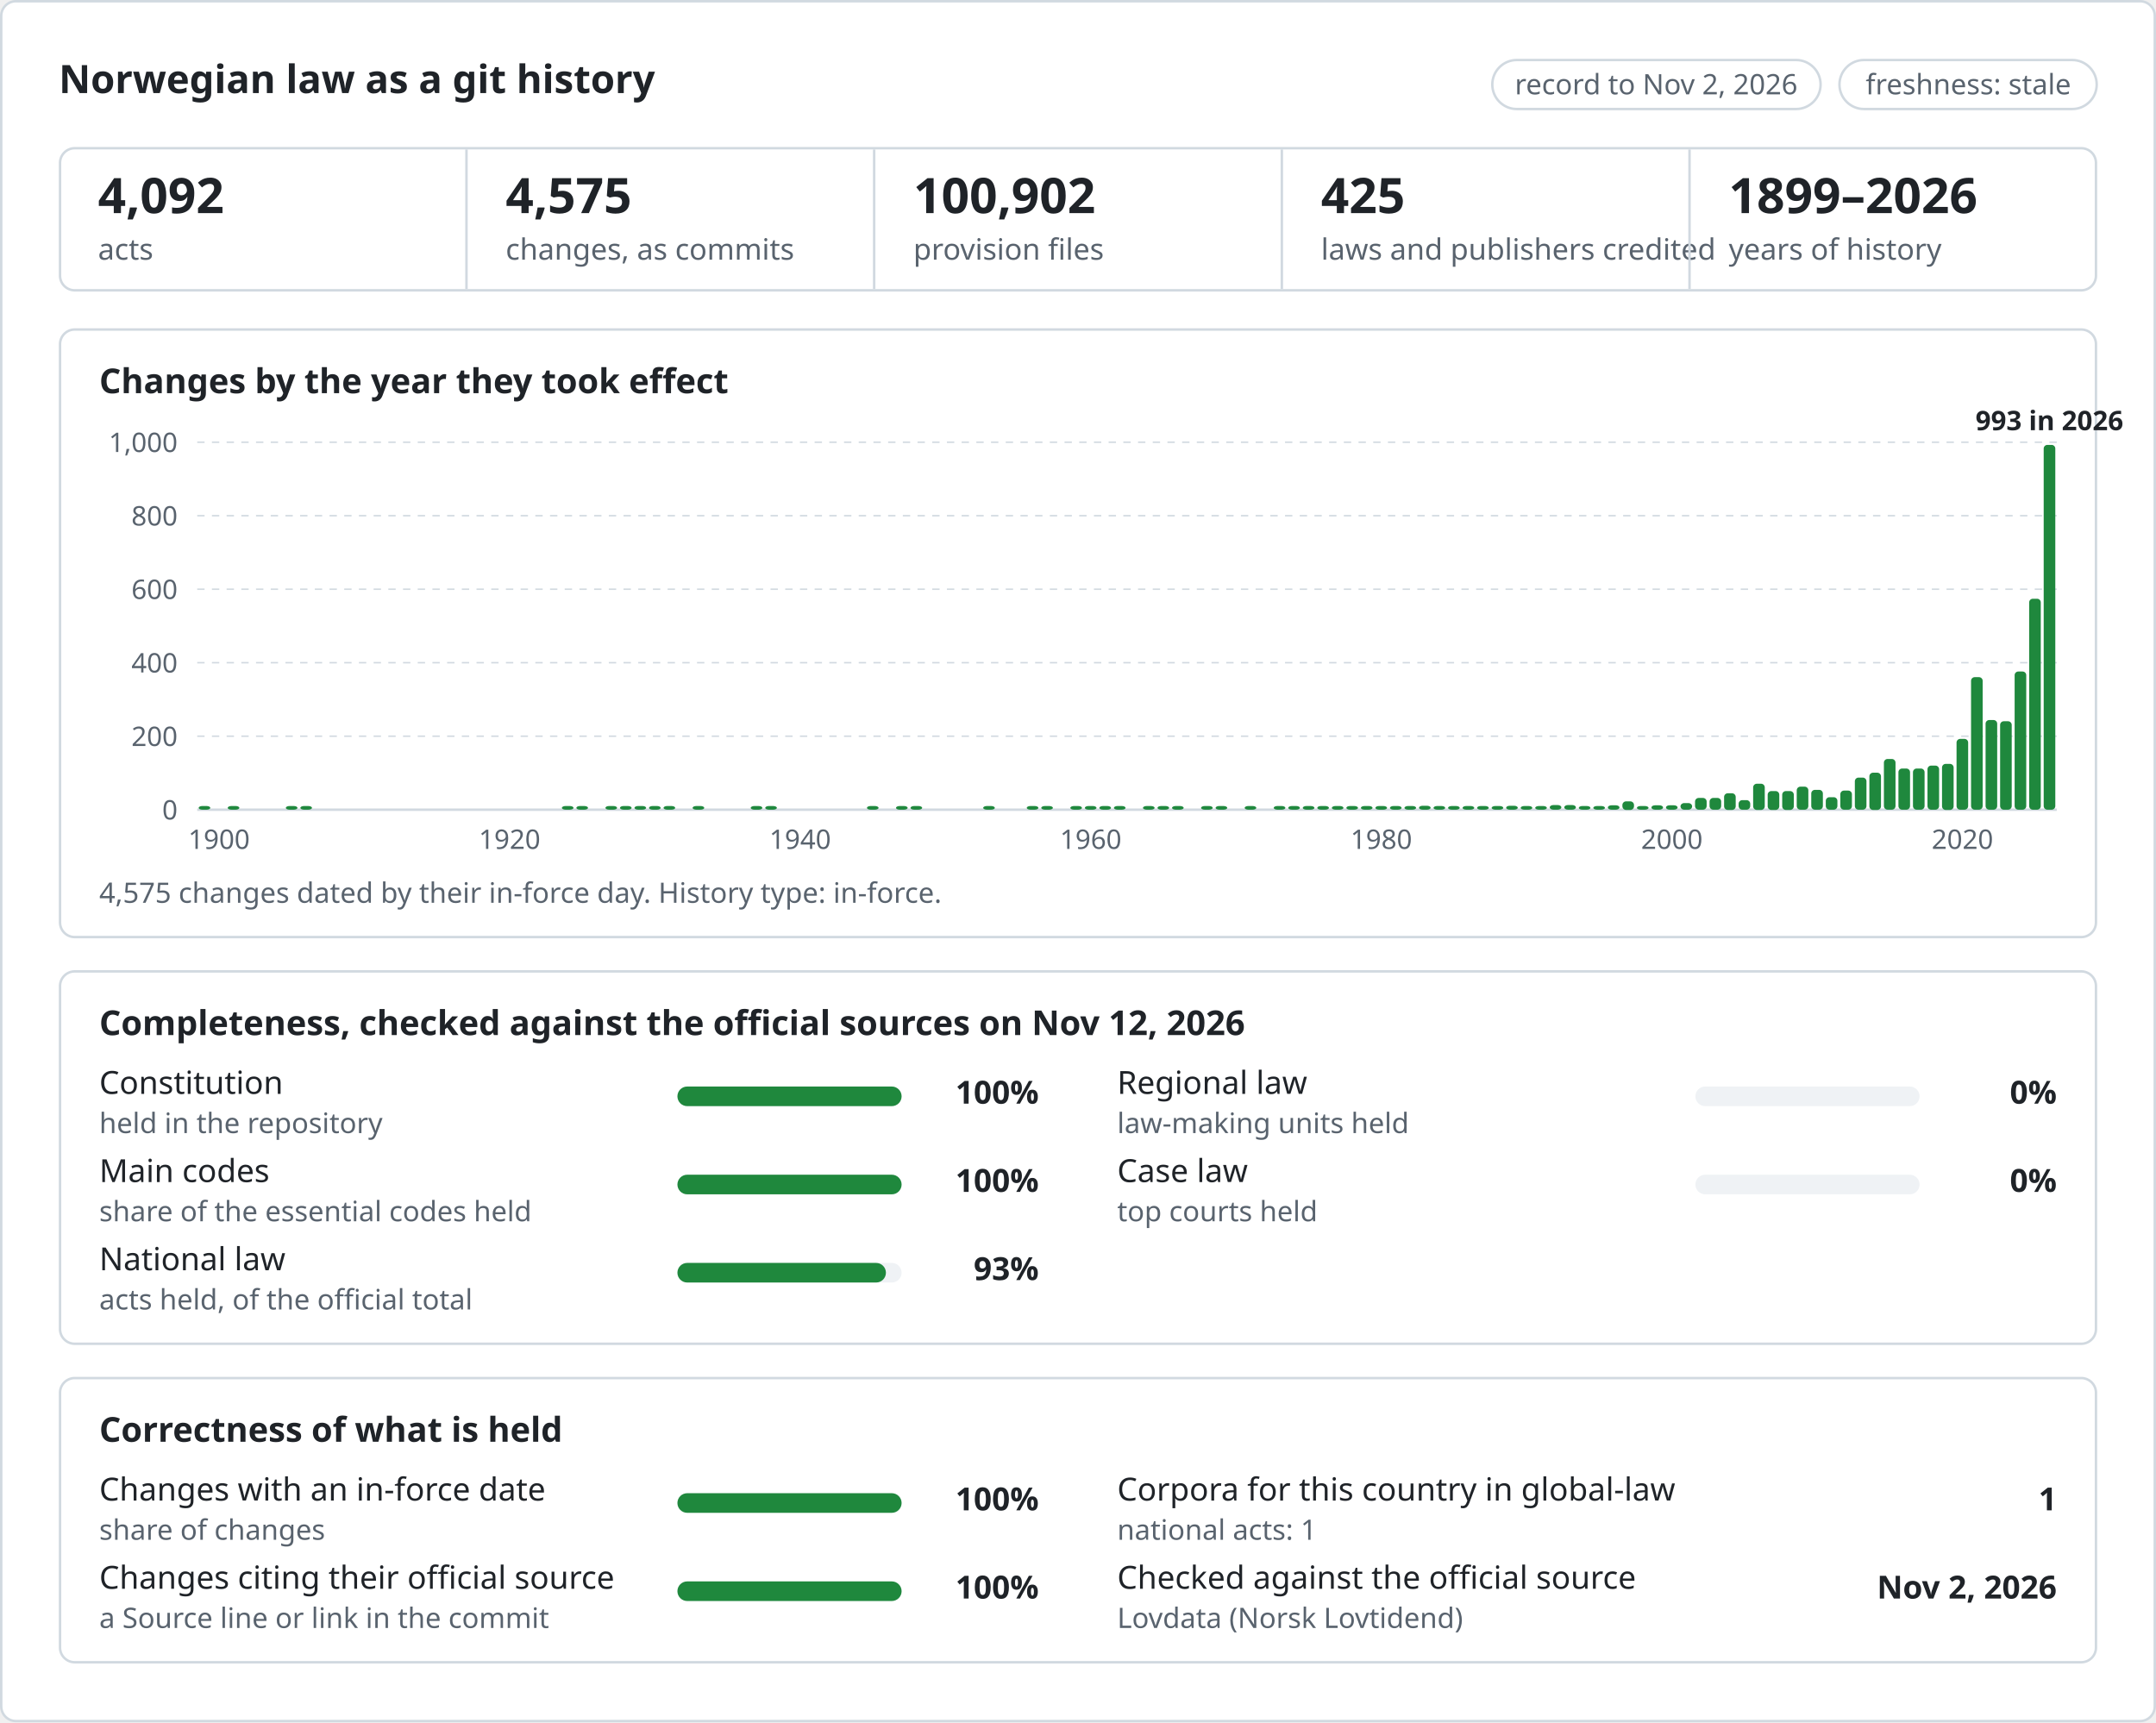
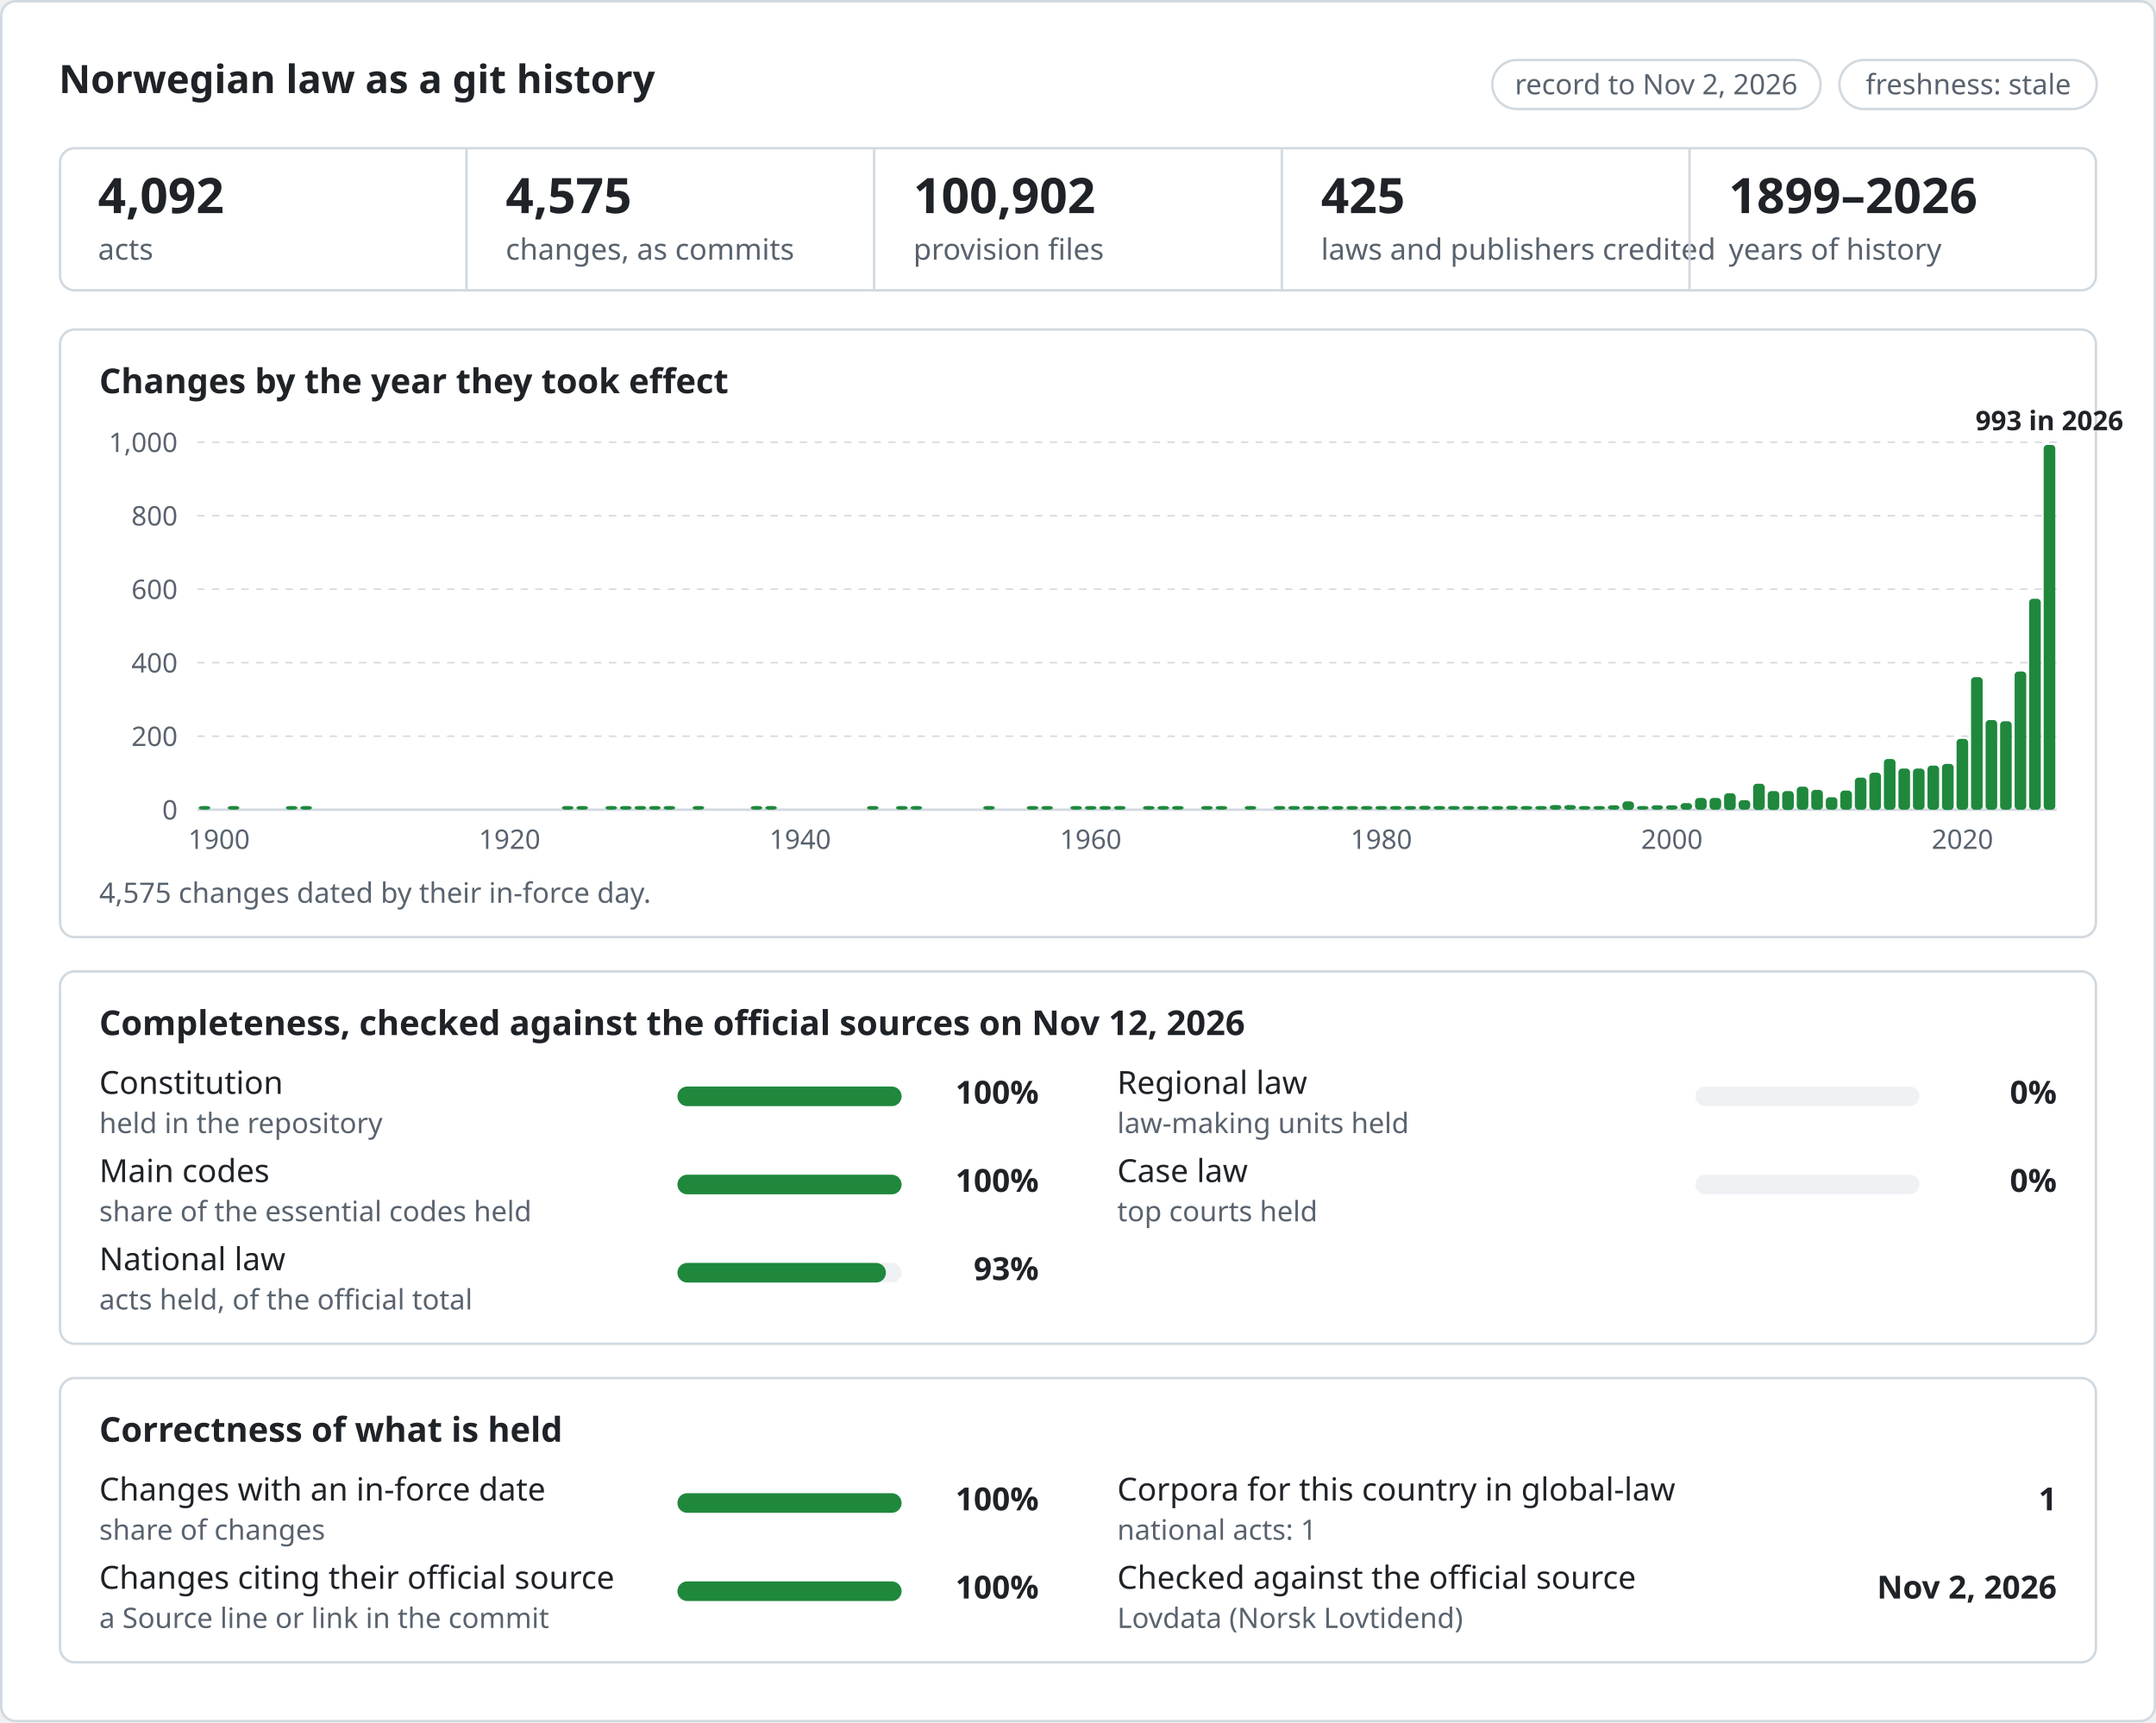
<svg xmlns="http://www.w3.org/2000/svg" width="880" height="703" viewBox="0 0 880 703" font-family="-apple-system,BlinkMacSystemFont,Segoe UI,Noto Sans,Helvetica,Arial,sans-serif">
  <rect x="0.5" y="0.5" width="879" height="702" rx="6" fill="#ffffff" stroke="#d1d9e0" />
  <text x="24" y="38" font-size="16" font-weight="600" fill="#1f2328">Norwegian law as a git history</text>
  <rect x="609.1" y="24.5" width="134" height="20" rx="10" fill="none" stroke="#d1d9e0" />
  <text x="676.0" y="38.5" font-size="11.5" font-weight="500" text-anchor="middle" fill="#59636e">record to Nov 2, 2026</text>
  <rect x="750.8" y="24.5" width="105" height="20" rx="10" fill="none" stroke="#d1d9e0" />
  <text x="803.4" y="38.5" font-size="11.5" font-weight="500" text-anchor="middle" fill="#59636e">freshness: stale</text>
  <rect x="24.5" y="60.5" width="831" height="58" rx="6" fill="#ffffff" stroke="#d1d9e0" />
  <text x="40.0" y="87" font-size="20" font-weight="600" fill="#1f2328">4,092</text>
  <text x="40.0" y="106" font-size="12" fill="#59636e">acts</text>
  <line x1="190.4" y1="61" x2="190.4" y2="118" stroke="#d1d9e0" />
  <text x="206.4" y="87" font-size="20" font-weight="600" fill="#1f2328">4,575</text>
  <text x="206.4" y="106" font-size="12" fill="#59636e">changes, as commits</text>
  <line x1="356.8" y1="61" x2="356.8" y2="118" stroke="#d1d9e0" />
  <text x="372.8" y="87" font-size="20" font-weight="600" fill="#1f2328">100,902</text>
  <text x="372.8" y="106" font-size="12" fill="#59636e">provision files</text>
  <line x1="523.2" y1="61" x2="523.2" y2="118" stroke="#d1d9e0" />
  <text x="539.2" y="87" font-size="20" font-weight="600" fill="#1f2328">425</text>
  <text x="539.2" y="106" font-size="12" fill="#59636e" textLength="142" lengthAdjust="spacingAndGlyphs">laws and publishers credited</text>
  <line x1="689.6" y1="61" x2="689.6" y2="118" stroke="#d1d9e0" />
  <text x="705.6" y="87" font-size="20" font-weight="600" fill="#1f2328">1899–2026</text>
  <text x="705.6" y="106" font-size="12" fill="#59636e">years of history</text>
  <rect x="24.5" y="134.5" width="831" height="248" rx="6" fill="#ffffff" stroke="#d1d9e0" />
  <text x="40.5" y="160.5" font-size="14" font-weight="600" fill="#1f2328">Changes by the year they took effect</text>
  <line x1="80.5" y1="330.5" x2="839.5" y2="330.5" stroke="#d1d9e0" stroke-width="1" />
  <text x="72.5" y="334.5" font-size="11" text-anchor="end" fill="#59636e">0</text>
  <line x1="80.5" y1="300.5" x2="839.5" y2="300.5" stroke="#d1d9e0" stroke-width="0.6" stroke-dasharray="3 3" />
  <text x="72.5" y="304.5" font-size="11" text-anchor="end" fill="#59636e">200</text>
  <line x1="80.5" y1="270.5" x2="839.5" y2="270.5" stroke="#d1d9e0" stroke-width="0.6" stroke-dasharray="3 3" />
  <text x="72.5" y="274.5" font-size="11" text-anchor="end" fill="#59636e">400</text>
  <line x1="80.5" y1="240.5" x2="839.5" y2="240.5" stroke="#d1d9e0" stroke-width="0.6" stroke-dasharray="3 3" />
  <text x="72.5" y="244.5" font-size="11" text-anchor="end" fill="#59636e">600</text>
  <line x1="80.5" y1="210.5" x2="839.5" y2="210.5" stroke="#d1d9e0" stroke-width="0.6" stroke-dasharray="3 3" />
  <text x="72.5" y="214.5" font-size="11" text-anchor="end" fill="#59636e">800</text>
  <line x1="80.5" y1="180.5" x2="839.5" y2="180.5" stroke="#d1d9e0" stroke-width="0.6" stroke-dasharray="3 3" />
  <text x="72.5" y="184.5" font-size="11" text-anchor="end" fill="#59636e">1,000</text>
  <rect x="81.09" y="329.0" width="4.74" height="1.5" rx="1.5" fill="#1f883d" />
  <text x="89.4" y="346.5" font-size="11" text-anchor="middle" fill="#59636e">1900</text>
  <rect x="92.95" y="329.0" width="4.74" height="1.5" rx="1.5" fill="#1f883d" />
  <rect x="116.67" y="329.0" width="4.74" height="1.5" rx="1.5" fill="#1f883d" />
  <rect x="122.60" y="329.0" width="4.74" height="1.5" rx="1.5" fill="#1f883d" />
  <text x="208.0" y="346.5" font-size="11" text-anchor="middle" fill="#59636e">1920</text>
  <rect x="229.34" y="329.0" width="4.74" height="1.5" rx="1.5" fill="#1f883d" />
  <rect x="235.26" y="329.0" width="4.74" height="1.5" rx="1.5" fill="#1f883d" />
  <rect x="247.12" y="329.0" width="4.74" height="1.5" rx="1.5" fill="#1f883d" />
  <rect x="253.05" y="329.0" width="4.74" height="1.5" rx="1.5" fill="#1f883d" />
  <rect x="258.98" y="329.0" width="4.74" height="1.5" rx="1.5" fill="#1f883d" />
  <rect x="264.91" y="329.0" width="4.74" height="1.5" rx="1.5" fill="#1f883d" />
  <rect x="270.84" y="329.0" width="4.74" height="1.5" rx="1.5" fill="#1f883d" />
  <rect x="282.70" y="329.0" width="4.74" height="1.5" rx="1.5" fill="#1f883d" />
  <rect x="306.42" y="329.0" width="4.74" height="1.5" rx="1.5" fill="#1f883d" />
  <rect x="312.35" y="329.0" width="4.74" height="1.5" rx="1.5" fill="#1f883d" />
  <text x="326.6" y="346.5" font-size="11" text-anchor="middle" fill="#59636e">1940</text>
  <rect x="353.86" y="329.0" width="4.74" height="1.5" rx="1.5" fill="#1f883d" />
  <rect x="365.72" y="329.0" width="4.74" height="1.5" rx="1.5" fill="#1f883d" />
  <rect x="371.65" y="329.0" width="4.74" height="1.5" rx="1.5" fill="#1f883d" />
  <rect x="401.30" y="329.0" width="4.74" height="1.5" rx="1.5" fill="#1f883d" />
  <rect x="419.09" y="329.0" width="4.74" height="1.5" rx="1.5" fill="#1f883d" />
  <rect x="425.01" y="329.0" width="4.74" height="1.5" rx="1.5" fill="#1f883d" />
  <rect x="436.87" y="329.0" width="4.74" height="1.5" rx="1.5" fill="#1f883d" />
  <rect x="442.80" y="329.0" width="4.74" height="1.5" rx="1.5" fill="#1f883d" />
  <text x="445.2" y="346.5" font-size="11" text-anchor="middle" fill="#59636e">1960</text>
  <rect x="448.73" y="329.0" width="4.74" height="1.5" rx="1.5" fill="#1f883d" />
  <rect x="454.66" y="329.0" width="4.74" height="1.5" rx="1.5" fill="#1f883d" />
  <rect x="466.52" y="329.0" width="4.74" height="1.5" rx="1.5" fill="#1f883d" />
  <rect x="472.45" y="329.0" width="4.74" height="1.5" rx="1.5" fill="#1f883d" />
  <rect x="478.38" y="329.0" width="4.74" height="1.5" rx="1.5" fill="#1f883d" />
  <rect x="490.24" y="329.0" width="4.74" height="1.5" rx="1.5" fill="#1f883d" />
  <rect x="496.17" y="329.0" width="4.74" height="1.5" rx="1.5" fill="#1f883d" />
  <rect x="508.03" y="329.0" width="4.74" height="1.5" rx="1.5" fill="#1f883d" />
  <rect x="519.89" y="329.0" width="4.74" height="1.5" rx="1.5" fill="#1f883d" />
  <rect x="525.82" y="329.0" width="4.74" height="1.5" rx="1.5" fill="#1f883d" />
  <rect x="531.75" y="329.0" width="4.74" height="1.5" rx="1.5" fill="#1f883d" />
  <rect x="537.68" y="329.0" width="4.74" height="1.5" rx="1.5" fill="#1f883d" />
  <rect x="543.61" y="329.0" width="4.74" height="1.5" rx="1.5" fill="#1f883d" />
  <rect x="549.54" y="329.0" width="4.74" height="1.5" rx="1.5" fill="#1f883d" />
  <rect x="555.47" y="329.0" width="4.74" height="1.5" rx="1.5" fill="#1f883d" />
  <rect x="561.40" y="329.0" width="4.74" height="1.5" rx="1.5" fill="#1f883d" />
  <text x="563.8" y="346.5" font-size="11" text-anchor="middle" fill="#59636e">1980</text>
  <rect x="567.33" y="329.0" width="4.74" height="1.5" rx="1.5" fill="#1f883d" />
  <rect x="573.26" y="329.0" width="4.74" height="1.5" rx="1.5" fill="#1f883d" />
  <rect x="579.19" y="328.9" width="4.74" height="1.6" rx="1.5" fill="#1f883d" />
  <rect x="585.12" y="329.0" width="4.74" height="1.5" rx="1.5" fill="#1f883d" />
  <rect x="591.05" y="329.0" width="4.74" height="1.5" rx="1.5" fill="#1f883d" />
  <rect x="596.98" y="329.0" width="4.74" height="1.5" rx="1.5" fill="#1f883d" />
  <rect x="602.91" y="329.0" width="4.74" height="1.5" rx="1.5" fill="#1f883d" />
  <rect x="608.84" y="329.0" width="4.74" height="1.5" rx="1.5" fill="#1f883d" />
  <rect x="614.76" y="328.9" width="4.74" height="1.6" rx="1.5" fill="#1f883d" />
  <rect x="620.69" y="329.0" width="4.74" height="1.5" rx="1.5" fill="#1f883d" />
  <rect x="626.62" y="329.0" width="4.74" height="1.5" rx="1.5" fill="#1f883d" />
  <rect x="632.55" y="328.6" width="4.74" height="1.9" rx="1.5" fill="#1f883d" />
  <rect x="638.48" y="328.6" width="4.74" height="1.9" rx="1.5" fill="#1f883d" />
  <rect x="644.41" y="329.0" width="4.74" height="1.5" rx="1.5" fill="#1f883d" />
  <rect x="650.34" y="329.0" width="4.74" height="1.5" rx="1.5" fill="#1f883d" />
  <rect x="656.27" y="328.7" width="4.74" height="1.8" rx="1.5" fill="#1f883d" />
  <rect x="662.20" y="327.1" width="4.74" height="3.5" rx="1.5" fill="#1f883d" />
  <rect x="668.13" y="329.0" width="4.74" height="1.5" rx="1.5" fill="#1f883d" />
  <rect x="674.06" y="328.7" width="4.74" height="1.8" rx="1.5" fill="#1f883d" />
  <rect x="679.99" y="328.7" width="4.74" height="1.8" rx="1.5" fill="#1f883d" />
  <text x="682.4" y="346.5" font-size="11" text-anchor="middle" fill="#59636e">2000</text>
  <rect x="685.92" y="327.8" width="4.74" height="2.7" rx="1.5" fill="#1f883d" />
  <rect x="691.85" y="325.7" width="4.74" height="4.8" rx="1.5" fill="#1f883d" />
  <rect x="697.78" y="325.7" width="4.74" height="4.8" rx="1.5" fill="#1f883d" />
  <rect x="703.71" y="323.8" width="4.74" height="6.8" rx="1.5" fill="#1f883d" />
  <rect x="709.64" y="326.6" width="4.74" height="3.9" rx="1.5" fill="#1f883d" />
  <rect x="715.57" y="319.9" width="4.74" height="10.7" rx="1.5" fill="#1f883d" />
  <rect x="721.50" y="322.9" width="4.74" height="7.7" rx="1.5" fill="#1f883d" />
  <rect x="727.43" y="322.9" width="4.74" height="7.7" rx="1.5" fill="#1f883d" />
  <rect x="733.36" y="321.1" width="4.74" height="9.4" rx="1.5" fill="#1f883d" />
  <rect x="739.29" y="322.4" width="4.74" height="8.1" rx="1.5" fill="#1f883d" />
  <rect x="745.22" y="325.4" width="4.74" height="5.1" rx="1.5" fill="#1f883d" />
  <rect x="751.15" y="322.7" width="4.74" height="7.8" rx="1.5" fill="#1f883d" />
  <rect x="757.08" y="317.4" width="4.74" height="13.1" rx="1.5" fill="#1f883d" />
  <rect x="763.01" y="315.4" width="4.74" height="15.2" rx="1.5" fill="#1f883d" />
  <rect x="768.94" y="309.8" width="4.74" height="20.7" rx="1.5" fill="#1f883d" />
  <rect x="774.87" y="313.7" width="4.74" height="16.8" rx="1.5" fill="#1f883d" />
  <rect x="780.80" y="313.7" width="4.74" height="16.8" rx="1.5" fill="#1f883d" />
  <rect x="786.73" y="312.5" width="4.74" height="18.0" rx="1.5" fill="#1f883d" />
  <rect x="792.66" y="311.8" width="4.74" height="18.8" rx="1.5" fill="#1f883d" />
  <rect x="798.59" y="301.6" width="4.74" height="28.9" rx="1.5" fill="#1f883d" />
  <text x="801.0" y="346.5" font-size="11" text-anchor="middle" fill="#59636e">2020</text>
  <rect x="804.51" y="276.4" width="4.74" height="54.1" rx="1.5" fill="#1f883d" />
  <rect x="810.44" y="293.9" width="4.74" height="36.6" rx="1.5" fill="#1f883d" />
  <rect x="816.37" y="294.4" width="4.74" height="36.1" rx="1.5" fill="#1f883d" />
  <rect x="822.30" y="274.1" width="4.74" height="56.4" rx="1.5" fill="#1f883d" />
  <rect x="828.23" y="244.4" width="4.74" height="86.1" rx="1.5" fill="#1f883d" />
  <rect x="834.16" y="181.6" width="4.74" height="148.9" rx="1.5" fill="#1f883d" />
  <text x="836.5" y="175.6" font-size="11" font-weight="600" text-anchor="middle" fill="#1f2328">993 in 2026</text>
-   <text x="40.5" y="368.5" font-size="11.5" fill="#59636e">4,575 changes dated by their in-force day. History type: in-force.</text>
+   <text x="40.5" y="368.5" font-size="11.5" fill="#59636e">4,575 changes dated by their in-force day.</text>
  <rect x="24.5" y="396.5" width="831" height="152" rx="6" fill="#ffffff" stroke="#d1d9e0" />
  <text x="40.5" y="422.5" font-size="14" font-weight="600" fill="#1f2328">Completeness, checked against the official sources on Nov 12, 2026</text>
  <text x="40.5" y="446.5" font-size="13" fill="#1f2328">Constitution</text>
  <text x="40.5" y="462.5" font-size="11.5" fill="#59636e">held in the repository</text>
  <g>
    <rect x="276.5" y="443.5" width="91.5" height="8" rx="4" fill="#eff2f5" />
    <rect x="276.5" y="443.5" width="91.5" height="8" rx="4" fill="#1f883d" />
  </g>
  <text x="424.0" y="450.5" font-size="13" font-weight="600" text-anchor="end" fill="#1f2328">100%</text>
  <text x="40.5" y="482.5" font-size="13" fill="#1f2328">Main codes</text>
  <text x="40.5" y="498.5" font-size="11.5" fill="#59636e">share of the essential codes held</text>
  <g>
    <rect x="276.5" y="479.5" width="91.5" height="8" rx="4" fill="#eff2f5" />
    <rect x="276.5" y="479.5" width="91.5" height="8" rx="4" fill="#1f883d" />
  </g>
  <text x="424.0" y="486.5" font-size="13" font-weight="600" text-anchor="end" fill="#1f2328">100%</text>
  <text x="40.5" y="518.5" font-size="13" fill="#1f2328">National law</text>
  <text x="40.5" y="534.5" font-size="11.5" fill="#59636e">acts held, of the official total</text>
  <g>
    <rect x="276.5" y="515.5" width="91.5" height="8" rx="4" fill="#eff2f5" />
    <rect x="276.5" y="515.5" width="85.1" height="8" rx="4" fill="#1f883d" />
  </g>
  <text x="424.0" y="522.5" font-size="13" font-weight="600" text-anchor="end" fill="#1f2328">93%</text>
  <text x="456.0" y="446.5" font-size="13" fill="#1f2328">Regional law</text>
  <text x="456.0" y="462.5" font-size="11.5" fill="#59636e">law-making units held</text>
  <g>
    <rect x="692.0" y="443.5" width="91.5" height="8" rx="4" fill="#eff2f5" />
  </g>
  <text x="839.5" y="450.5" font-size="13" font-weight="600" text-anchor="end" fill="#1f2328">0%</text>
  <text x="456.0" y="482.5" font-size="13" fill="#1f2328">Case law</text>
  <text x="456.0" y="498.5" font-size="11.5" fill="#59636e">top courts held</text>
  <g>
    <rect x="692.0" y="479.5" width="91.5" height="8" rx="4" fill="#eff2f5" />
  </g>
  <text x="839.5" y="486.5" font-size="13" font-weight="600" text-anchor="end" fill="#1f2328">0%</text>
  <rect x="24.5" y="562.5" width="831" height="116" rx="6" fill="#ffffff" stroke="#d1d9e0" />
  <text x="40.5" y="588.5" font-size="14" font-weight="600" fill="#1f2328">Correctness of what is held</text>
  <text x="40.5" y="612.5" font-size="13" fill="#1f2328">Changes with an in-force date</text>
  <text x="40.5" y="628.5" font-size="11.5" fill="#59636e">share of changes</text>
  <g>
    <rect x="276.5" y="609.5" width="91.5" height="8" rx="4" fill="#eff2f5" />
    <rect x="276.5" y="609.5" width="91.5" height="8" rx="4" fill="#1f883d" />
  </g>
  <text x="424.0" y="616.5" font-size="13" font-weight="600" text-anchor="end" fill="#1f2328">100%</text>
  <text x="40.5" y="648.5" font-size="13" fill="#1f2328">Changes citing their official source</text>
  <text x="40.5" y="664.5" font-size="11.5" fill="#59636e">a Source line or link in the commit</text>
  <g>
    <rect x="276.5" y="645.5" width="91.5" height="8" rx="4" fill="#eff2f5" />
    <rect x="276.5" y="645.5" width="91.5" height="8" rx="4" fill="#1f883d" />
  </g>
  <text x="424.0" y="652.5" font-size="13" font-weight="600" text-anchor="end" fill="#1f2328">100%</text>
  <text x="456.0" y="612.5" font-size="13" fill="#1f2328">Corpora for this country in global-law</text>
  <text x="456.0" y="628.5" font-size="11.5" fill="#59636e">national acts: 1</text>
  <text x="839.5" y="616.5" font-size="13" font-weight="600" text-anchor="end" fill="#1f2328">1</text>
  <text x="456.0" y="648.5" font-size="13" fill="#1f2328">Checked against the official source</text>
  <text x="456.0" y="664.5" font-size="11.5" fill="#59636e">Lovdata (Norsk Lovtidend)</text>
  <text x="839.5" y="652.5" font-size="13" font-weight="600" text-anchor="end" fill="#1f2328">Nov 2, 2026</text>
</svg>
